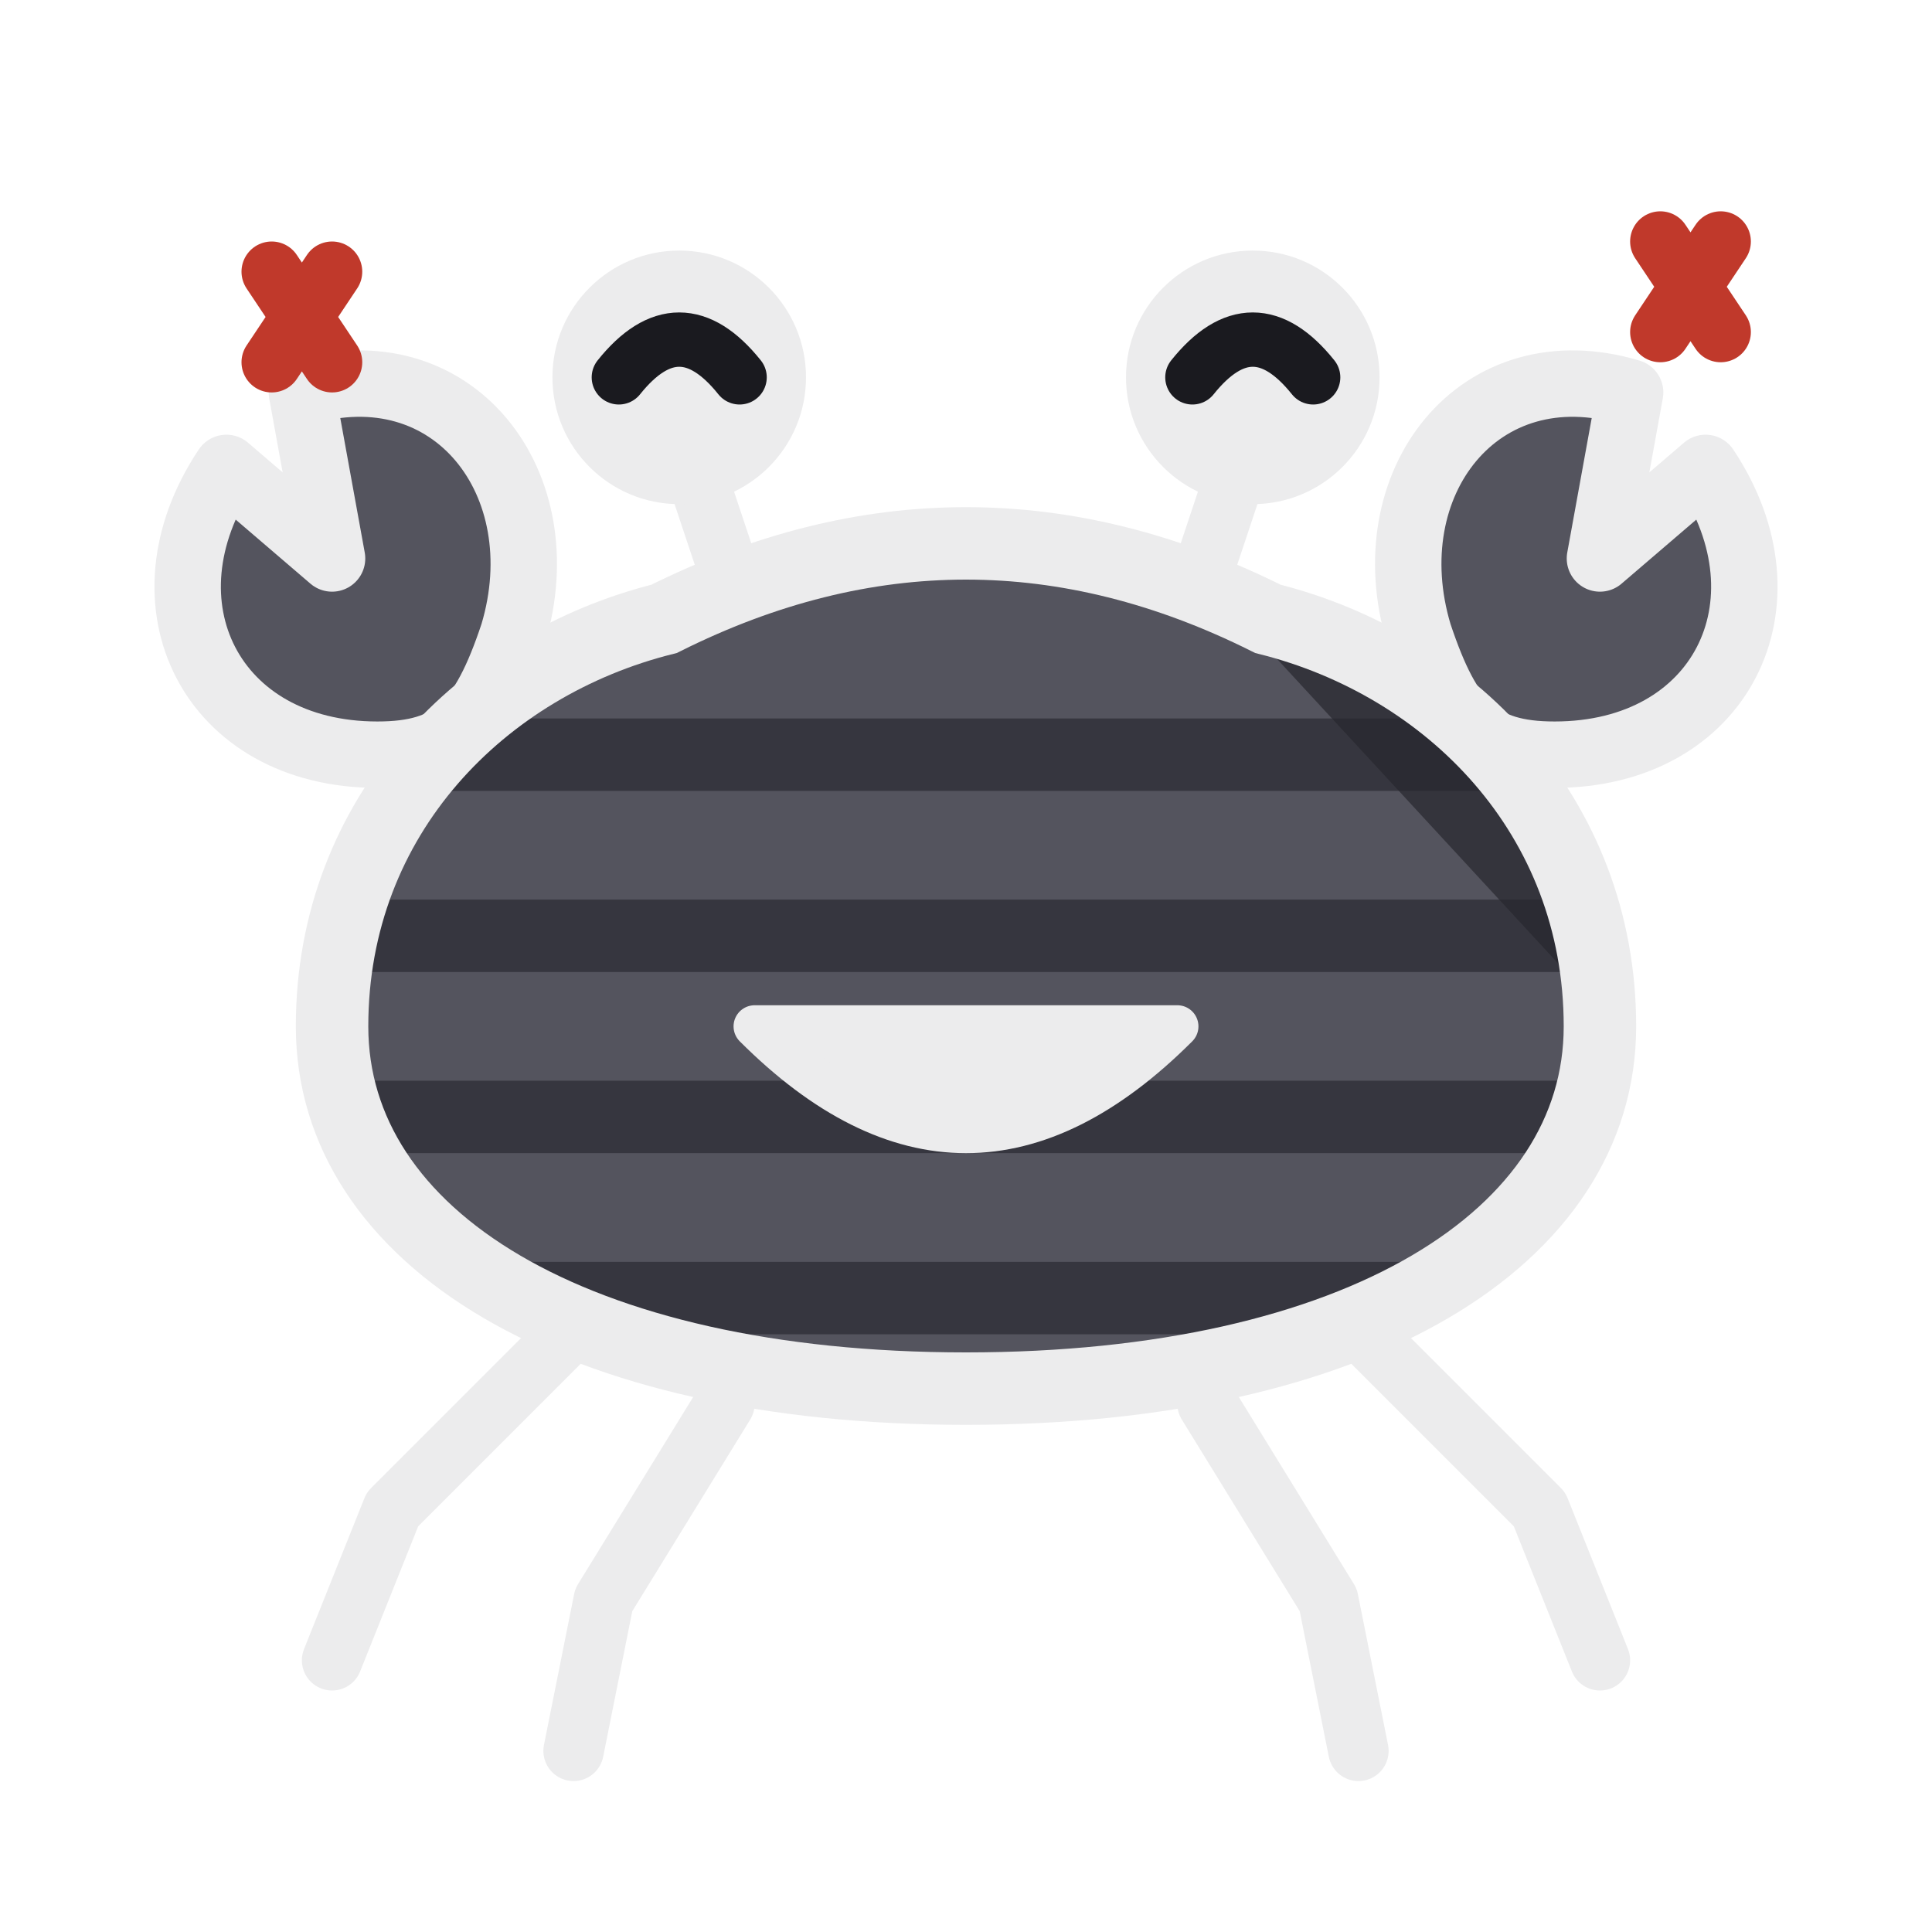
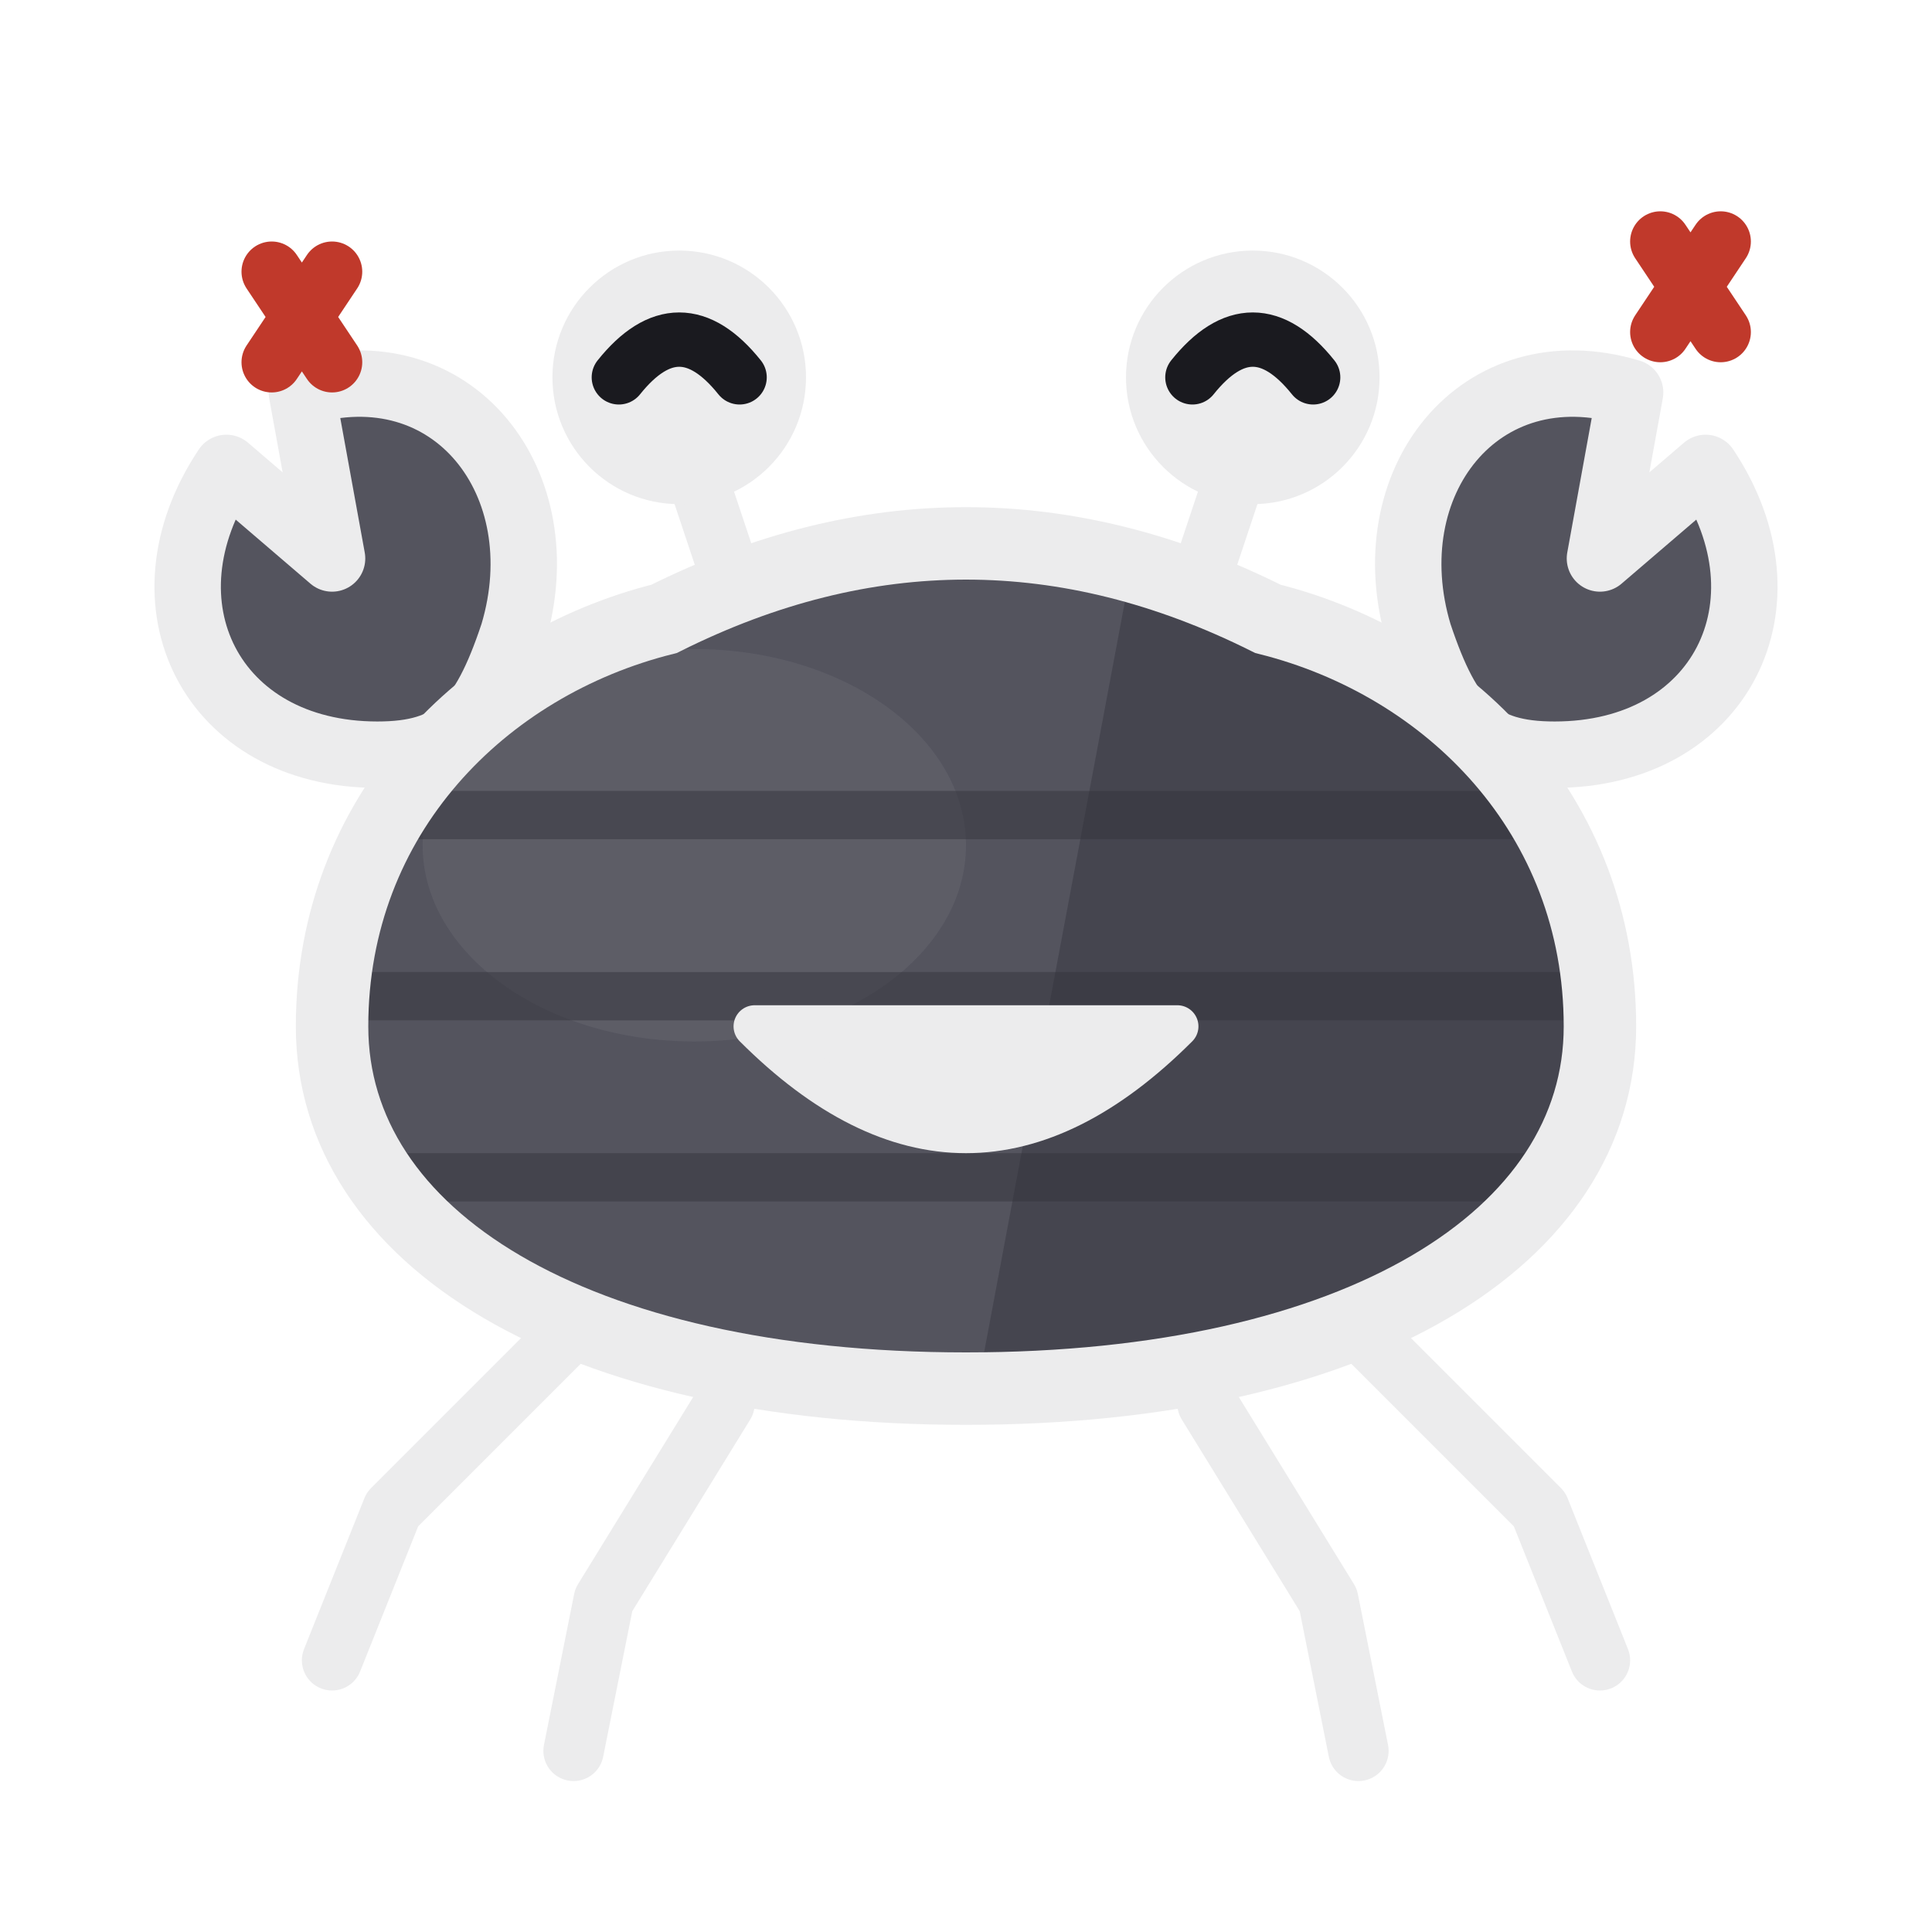
<svg xmlns="http://www.w3.org/2000/svg" viewBox="0 0 64 64">
  <g fill="none" stroke="#ececed" stroke-width="2" stroke-linecap="round" stroke-linejoin="round">
    <path d="M19 44 L13 50 L11 55" />
    <path d="M24 46.5 L20 53 L19 58" />
    <path d="M45 44 L51 50 L53 55" />
    <path d="M40 46.5 L44 53 L45 58" />
    <path d="M18 34 L13.5 25" />
    <path d="M46 34 L50.5 25" />
    <path d="M25 21.5 L23 15.5" />
    <path d="M39 21.5 L41 15.5" />
  </g>
  <path d="M12.5 25 C7 25 4.5 20 7.5 15.5 L11 18.5 L10 13 C15 11.5 18.5 16 17 21 C16 24 15 25 12.5 25 Z" fill="#54545e" stroke="#ececed" stroke-width="2.2" stroke-linejoin="round" />
  <path d="M51.5 25 C57 25 59.5 20 56.5 15.5 L53 18.5 L54 13 C49 11.5 45.5 16 47 21 C48 24 49 25 51.5 25 Z" fill="#54545e" stroke="#ececed" stroke-width="2.2" stroke-linejoin="round" />
  <path d="M11 34 C11 27 16 22 22 20.5 Q27 18 32 18 Q37 18 42 20.5 C48 22 53 27 53 34 C53 41 45 46 32 46 C19 46 11 41 11 34 Z" fill="#54545e" />
  <clipPath id="noirShellW">
    <path d="M11 34 C11 27 16 22 22 20.5 Q27 18 32 18 Q37 18 42 20.5 C48 22 53 27 53 34 C53 41 45 46 32 46 C19 46 11 41 11 34 Z" />
  </clipPath>
  <g clip-path="url(#noirShellW)">
-     <path d="M36 15 L60 41 L60 15 Z" fill="#34343c" />
-     <g stroke="#26262e" stroke-width="2.4" opacity="0.65">
-       <path d="M8 25 L56 25" />
-       <path d="M8 31 L56 31" />
-       <path d="M8 37 L56 37" />
-       <path d="M8 43 L56 43" />
+     <path d="M38 16 L32 48 L57 48 L57 16 Z" fill="#45454f" />
+     <ellipse cx="23" cy="28" rx="9" ry="6.5" fill="#64646e" opacity="0.55" />
+     <g stroke="#33333b" stroke-width="1.6" opacity="0.5" stroke-linecap="round">
+       <path d="M8 27 L56 27" />
+       <path d="M8 33 L56 33" />
+       <path d="M8 39 L56 39" />
    </g>
  </g>
  <path d="M11 34 C11 27 16 22 22 20.5 Q27 18 32 18 Q37 18 42 20.5 C48 22 53 27 53 34 C53 41 45 46 32 46 C19 46 11 41 11 34 Z" fill="none" stroke="#ececed" stroke-width="2.4" />
  <path d="M25 34 Q32 41 39 34 Z" fill="#ececed" stroke="#ececed" stroke-width="1.4" stroke-linejoin="round" />
  <circle cx="22.5" cy="12.5" r="4.2" fill="#ececed" />
  <circle cx="41.5" cy="12.5" r="4.2" fill="#ececed" />
  <path d="M20.5 12.5 Q22.5 10 24.5 12.5" fill="none" stroke="#1a1a1f" stroke-width="1.8" stroke-linecap="round" />
  <path d="M39.5 12.5 Q41.5 10 43.5 12.5" fill="none" stroke="#1a1a1f" stroke-width="1.8" stroke-linecap="round" />
  <path d="M9 9 L11 12 M11 9 L9 12" stroke="#c0392b" stroke-width="2" stroke-linecap="round" />
  <path d="M55 8 L57 11 M57 8 L55 11" stroke="#c0392b" stroke-width="2" stroke-linecap="round" />
</svg>
